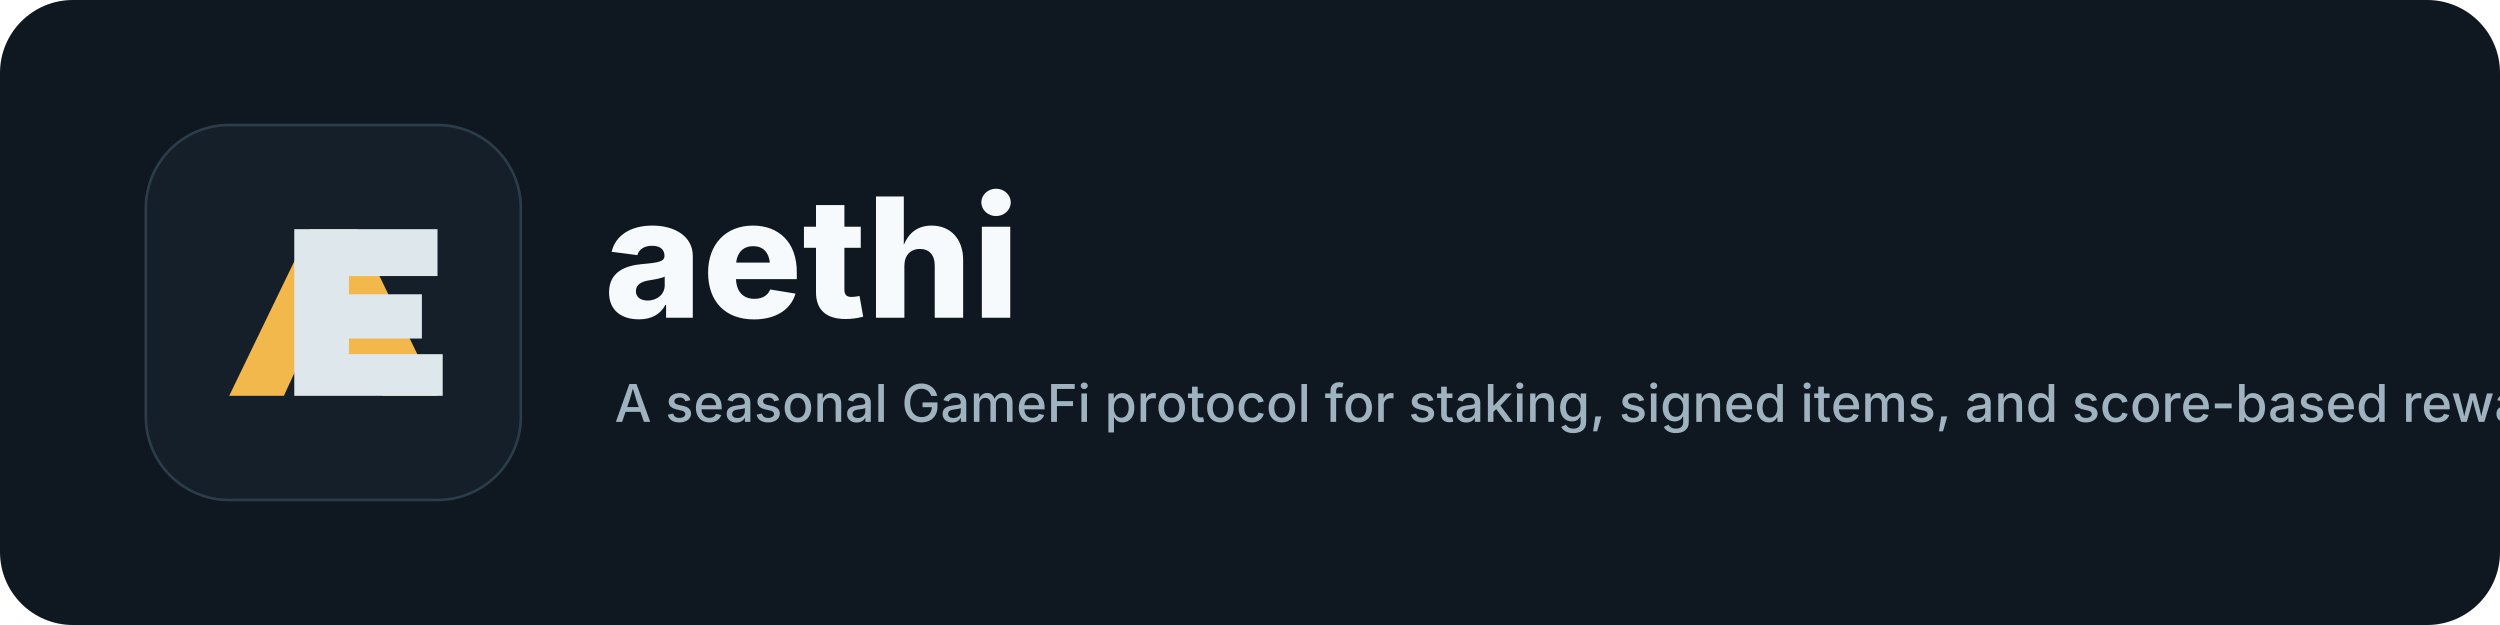
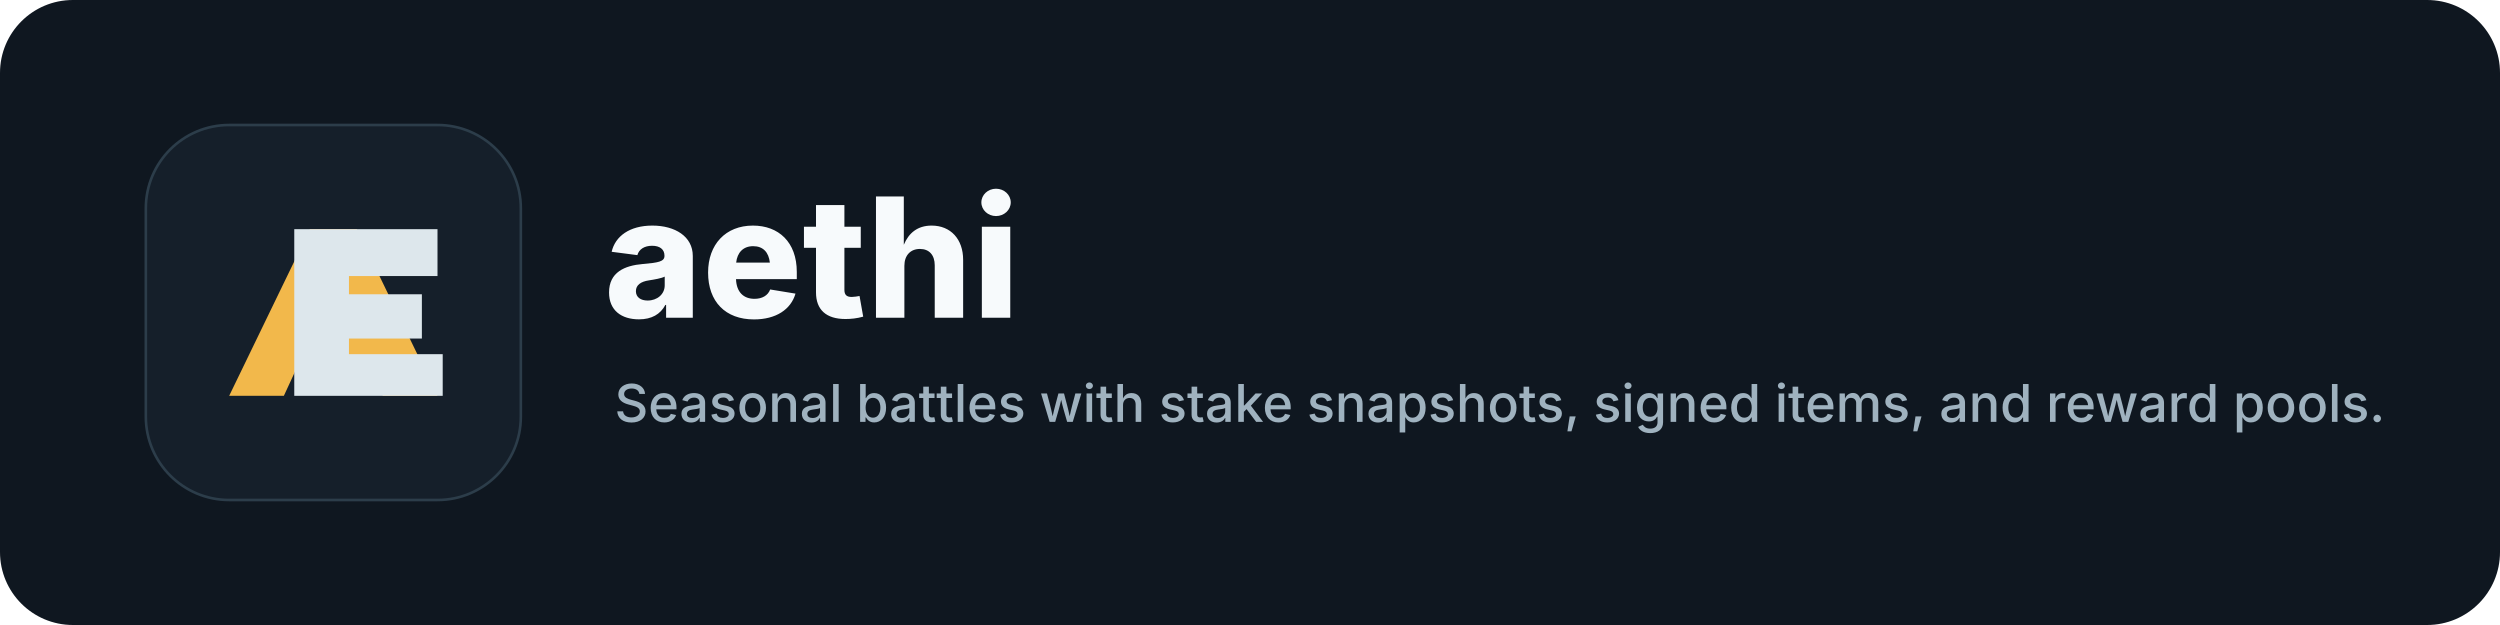
<svg xmlns="http://www.w3.org/2000/svg" width="960" height="240" viewBox="0 0 960 240" fill="none" role="img" aria-labelledby="title desc">
  <rect width="960" height="240" rx="28" fill="#0F1720" />
  <rect x="56" y="48" width="144" height="144" rx="32" fill="#151F2A" stroke="#2C3D4A" />
  <path d="M88 152L119 88H137L168 152H147L141 139H115L109 152H88ZM122 123H134L128 110L122 123Z" fill="#F2B84B" />
  <path d="M113 152V88H168V106H134V113H162V130H134V136H170V152H113Z" fill="#DDE7EC" />
  <text x="232" y="122" fill="#F7FAFC" font-family="Inter, ui-sans-serif, system-ui, -apple-system, BlinkMacSystemFont, Segoe UI, sans-serif" font-size="64" font-weight="780" letter-spacing="0">aethi</text>
-   <text x="236" y="162" fill="#9FB2BF" font-family="Inter, ui-sans-serif, system-ui, -apple-system, BlinkMacSystemFont, Segoe UI, sans-serif" font-size="20" font-weight="520">A seasonal GameFi protocol for staking, signed items, and score-based rewards.</text>
+   <text x="236" y="162" fill="#9FB2BF" font-family="Inter, ui-sans-serif, system-ui, -apple-system, BlinkMacSystemFont, Segoe UI, sans-serif" font-size="20" font-weight="520">Seasonal battles with stake snapshots, signed items, and reward pools.</text>
</svg>
